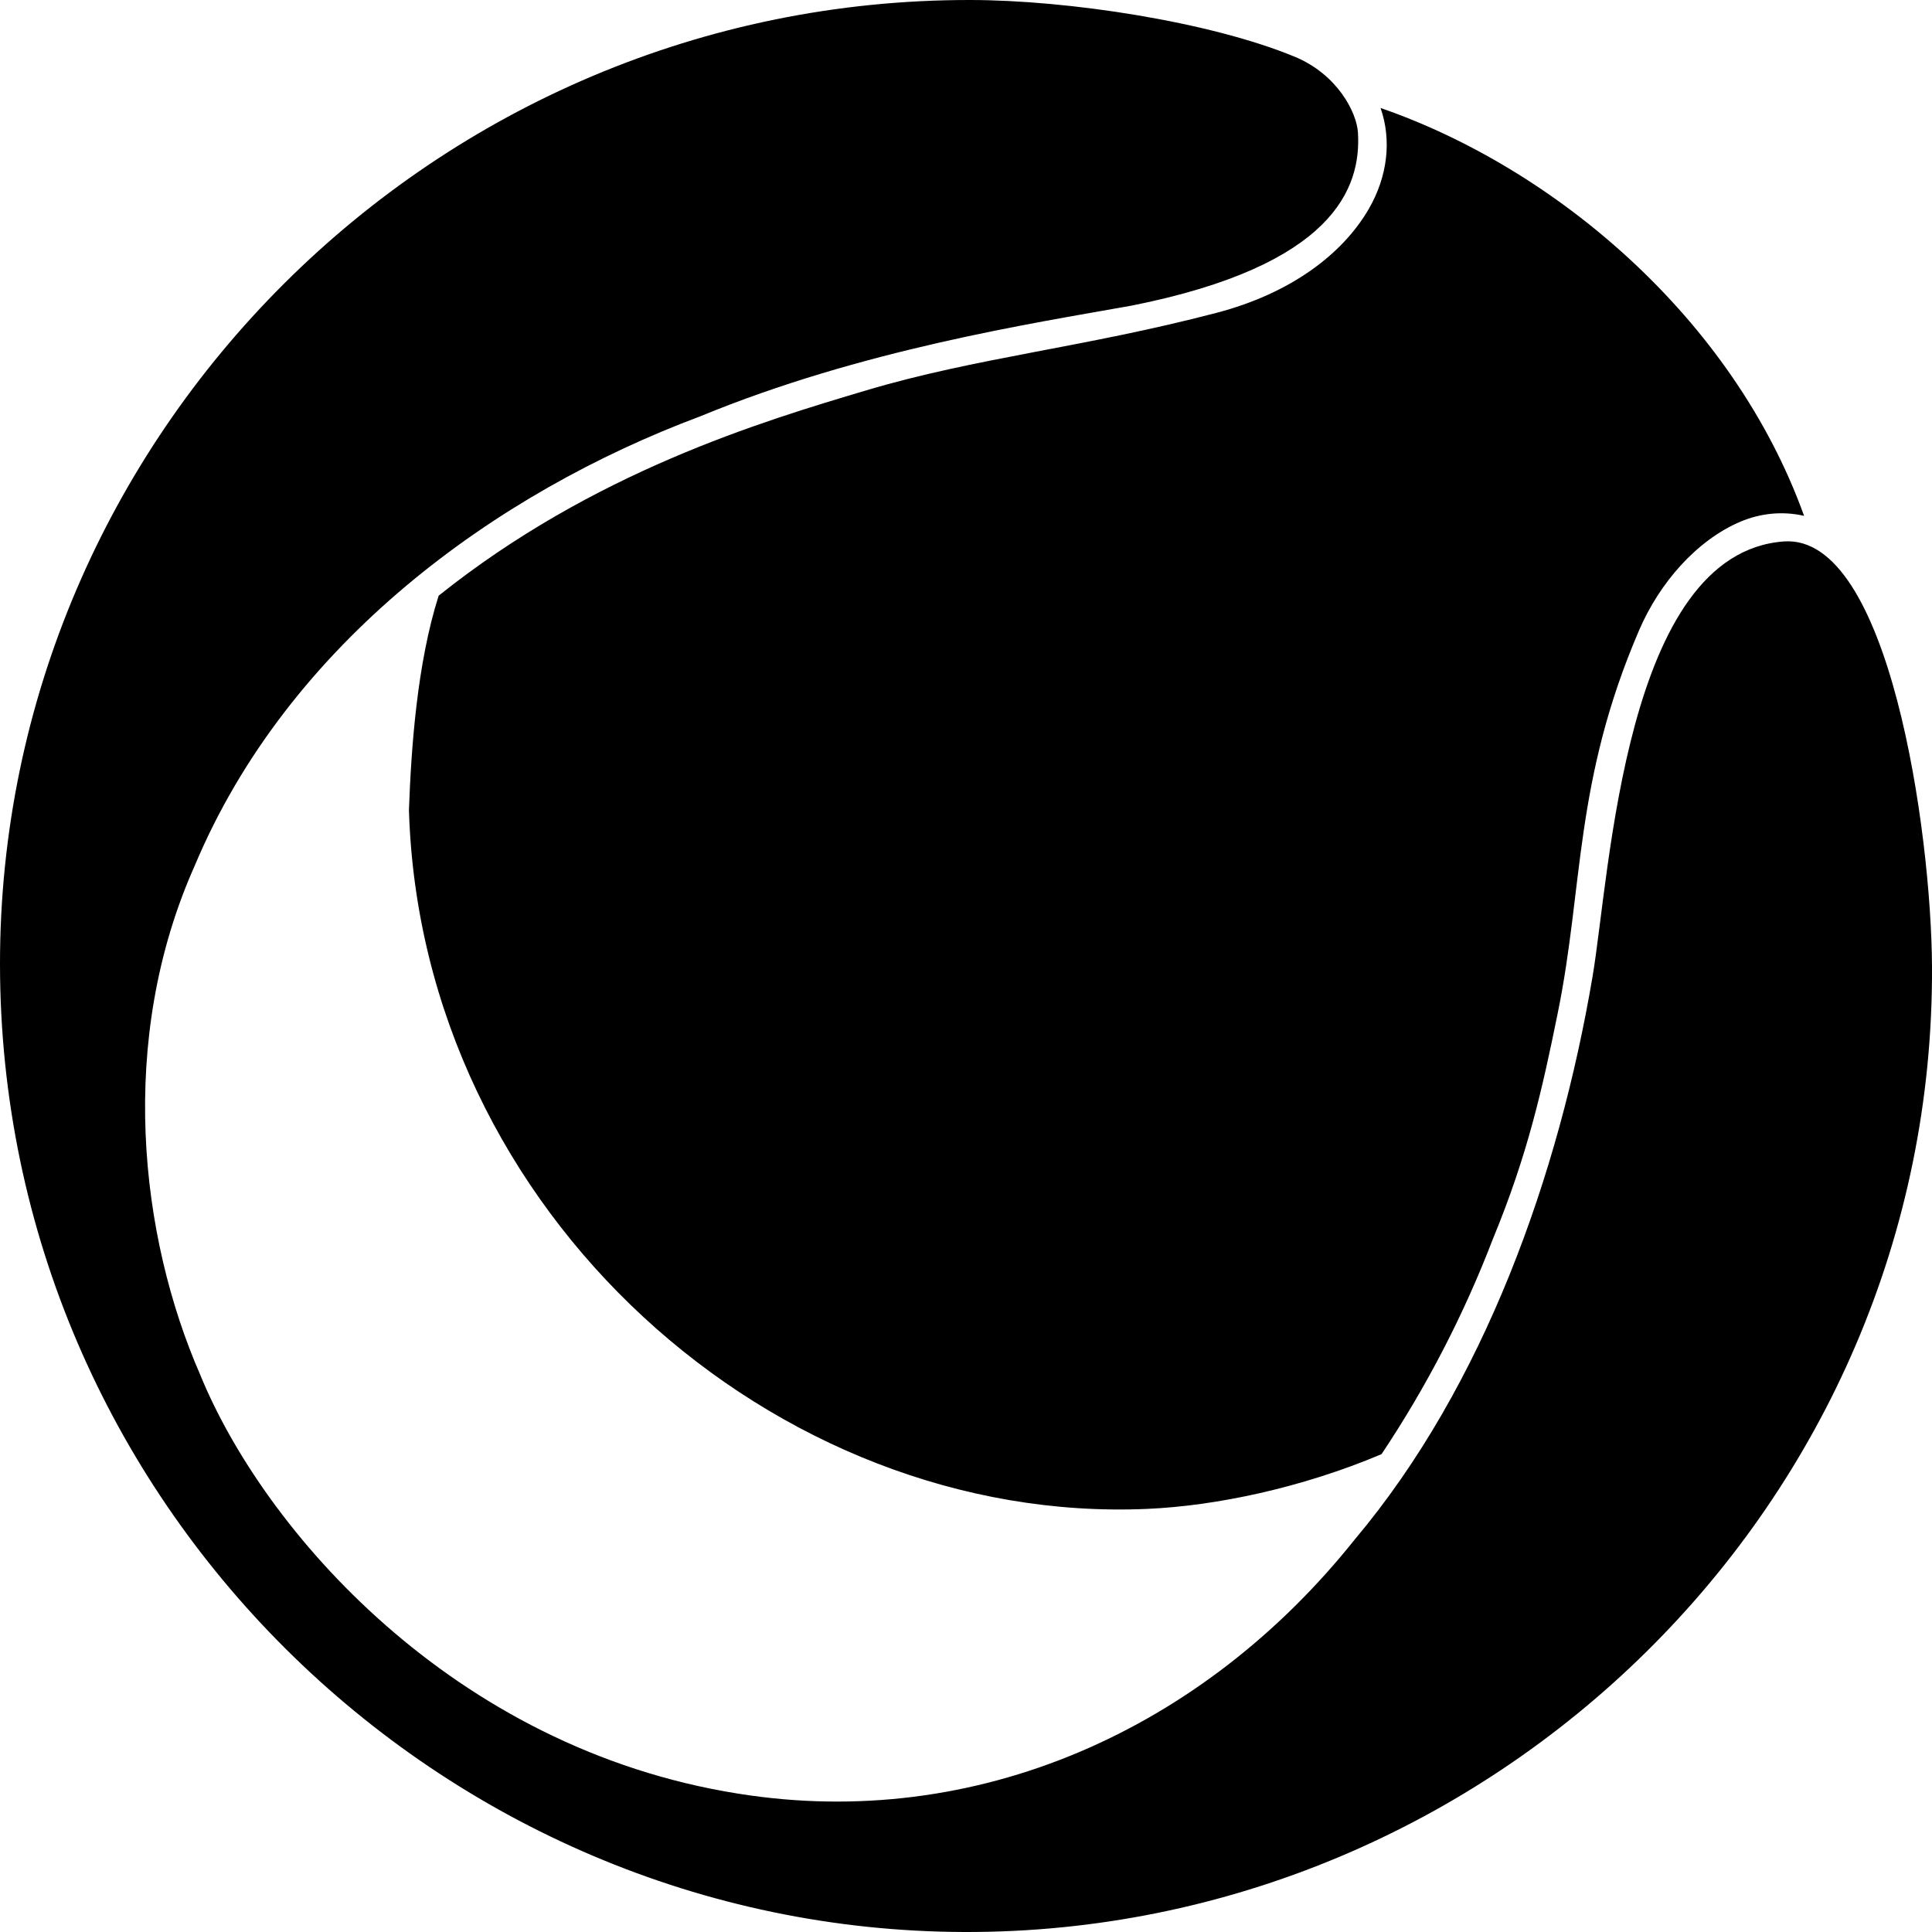
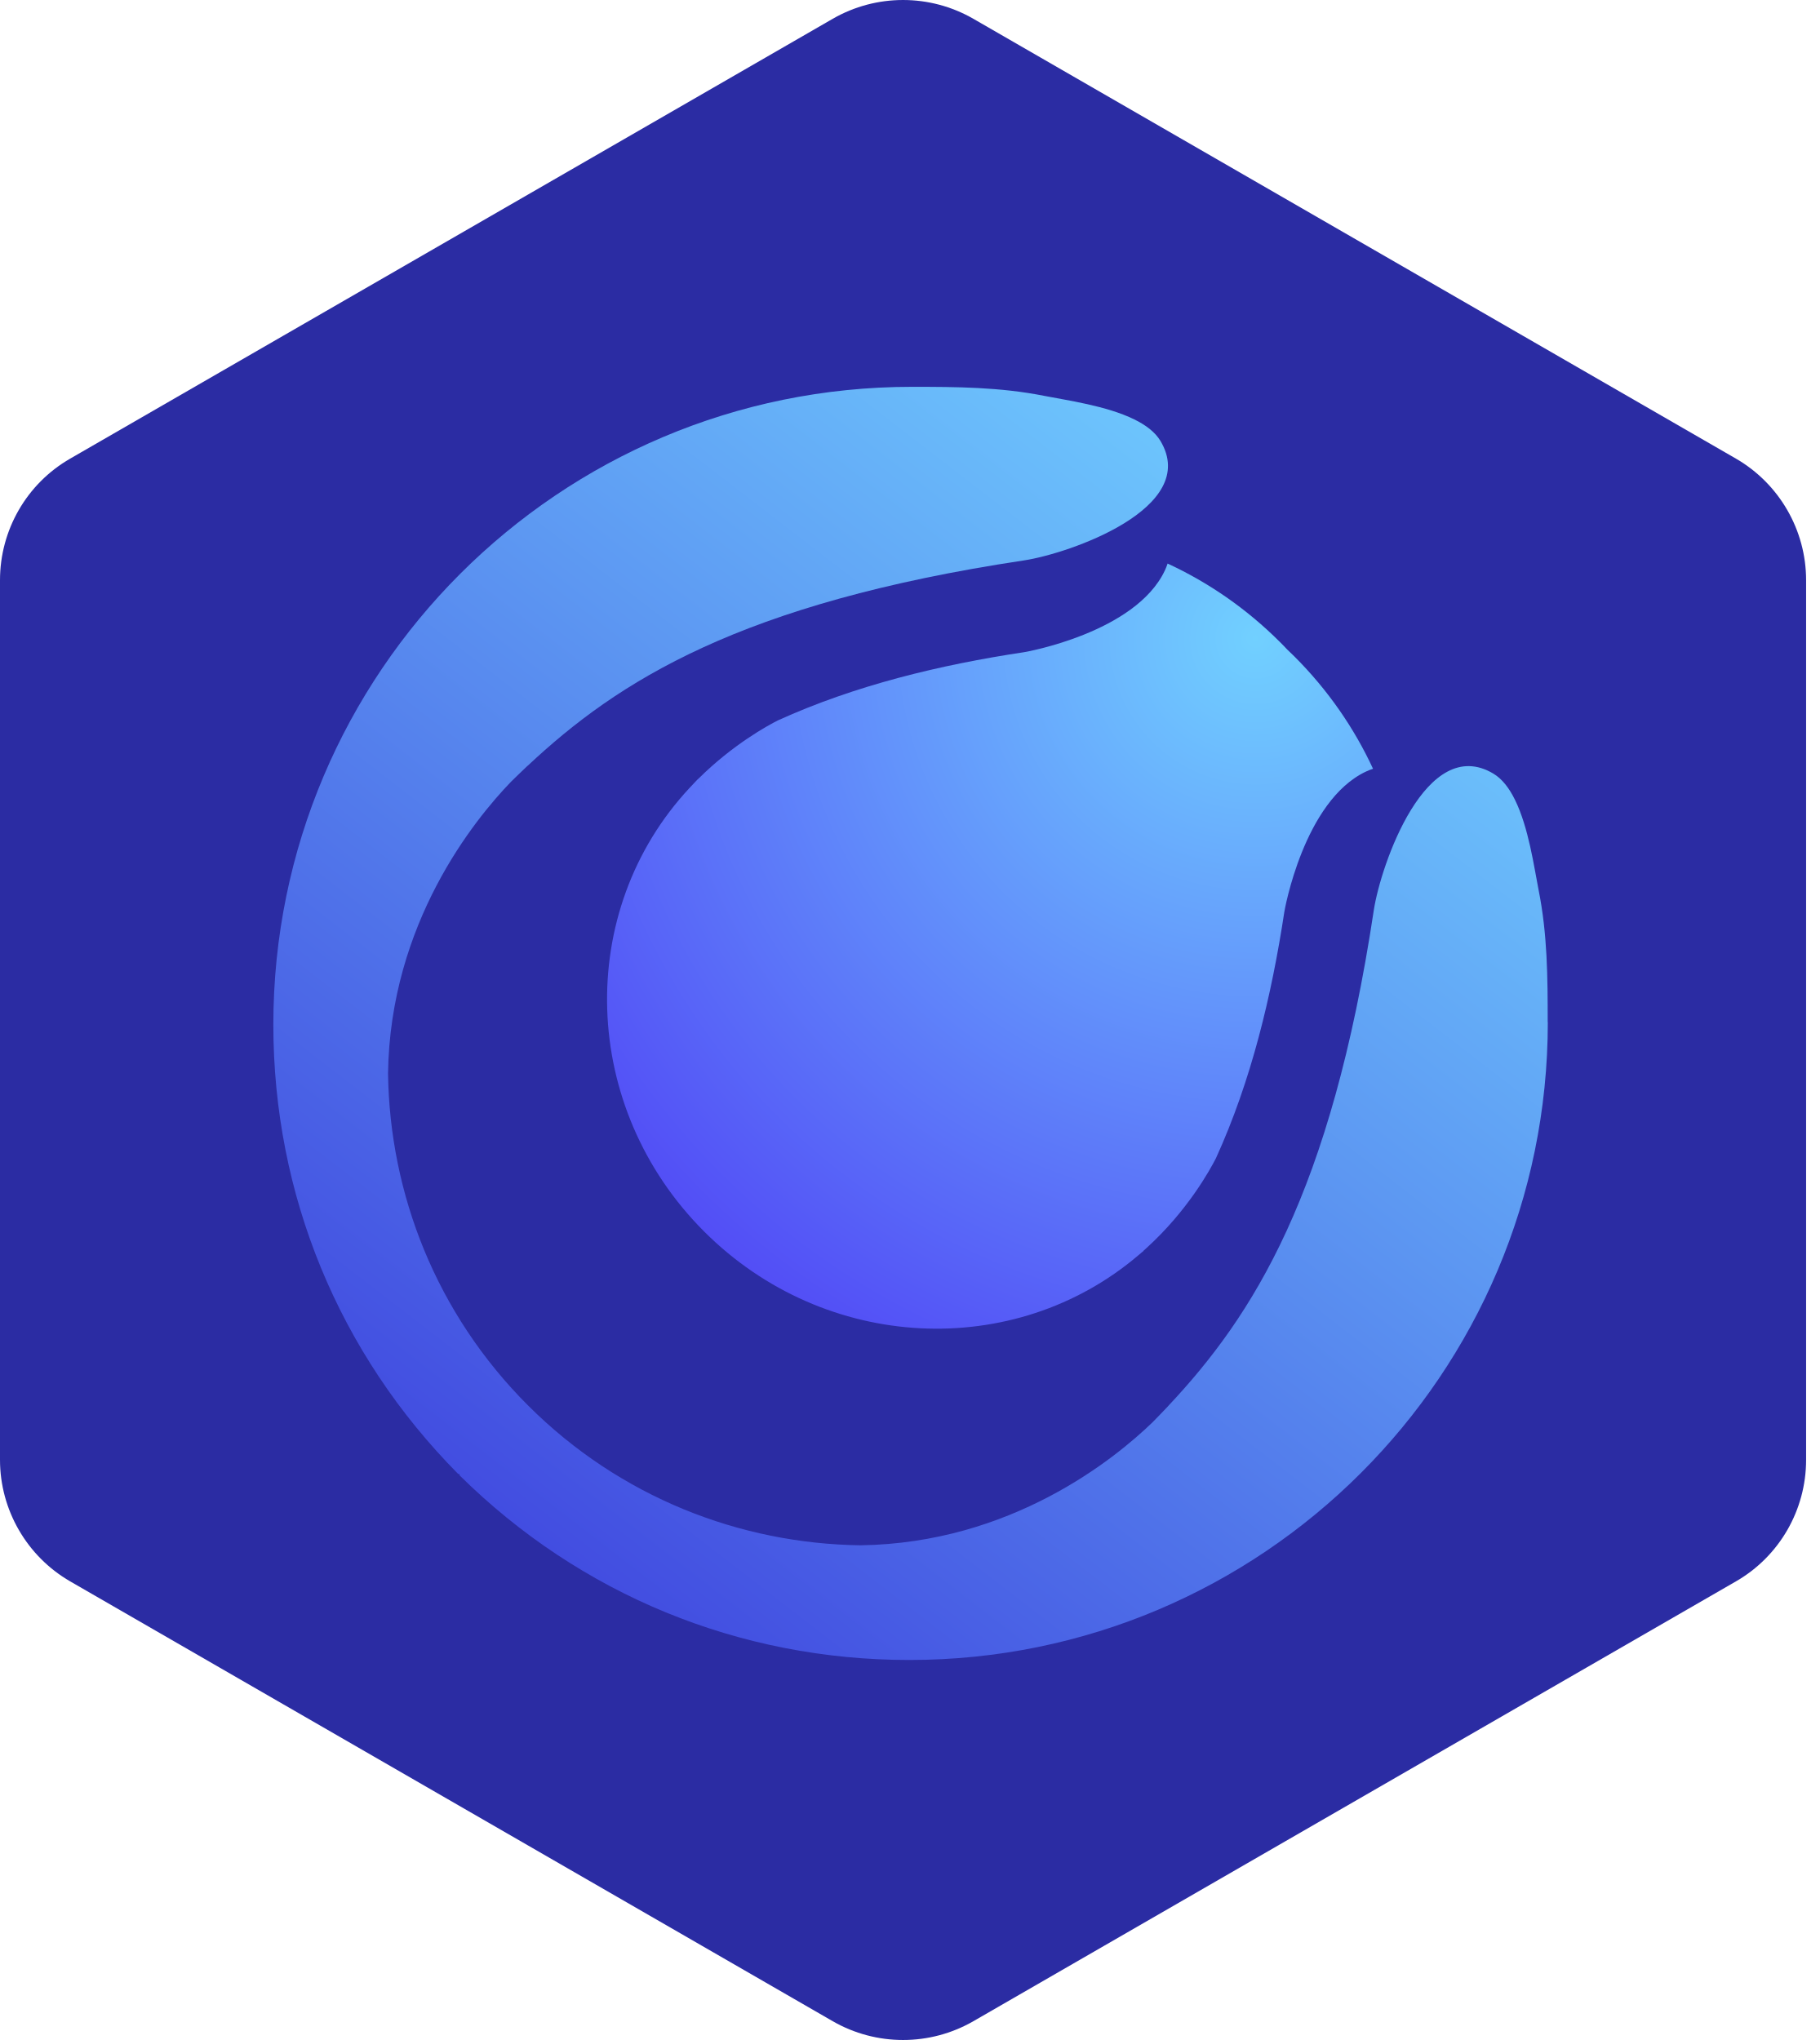
- <svg xmlns="http://www.w3.org/2000/svg" role="img" viewBox="0 0 24 24">
-   <path d="M12.052 0C5.394-.007-.003 5.412 0 11.976.003 18.654 5.475 23.981 11.978 24c6.535.02 12.057-5.306 12.022-11.998-.009-1.665-.53-5.371-1.84-5.276-1.98.145-2.159 4.12-2.377 5.407-.417 2.46-1.346 5.08-2.953 6.99-1.88 2.359-4.697 3.634-7.662 3.158-3.55-.564-5.893-3.278-6.68-5.201-.753-1.723-1.035-4.162-.07-6.324 1.16-2.766 3.734-4.632 6.28-5.584 2.006-.827 4.103-1.151 5.357-1.375 2.516-.5 2.855-1.463 2.814-2.149-.015-.252-.256-.724-.785-.943C15.03.269 13.268.001 12.052 0zm5.098 1.342c.139.398.088.85-.148 1.256-.325.56-.972 1.05-1.897 1.29-1.636.428-2.976.554-4.34.96-1.312.39-3.397 1.018-5.316 2.552-.268.842-.341 1.892-.369 2.662.15 5.014 4.557 8.884 9.17 8.682.853-.037 1.921-.261 2.912-.68a13.56 13.56 0 0 0 1.387-2.683l.002-.002v-.002c.424-1.03.606-1.836.8-2.793.32-1.565.202-2.88 1.012-4.758.251-.582.71-1.113 1.258-1.346.25-.105.522-.133.79-.072-.89-2.471-3.115-4.326-5.26-5.066z" />
+ <svg xmlns="http://www.w3.org/2000/svg" width="99" height="111" viewBox="0 0 99 111" fill="none">
+   <path d="M45.305 1.021L3.817 24.955C1.45 26.317 0 28.843 0 31.567V79.433C0 82.157 1.462 84.683 3.817 86.045L45.305 109.979C47.672 111.34 50.584 111.34 52.951 109.979L94.44 86.045C96.806 84.683 98.256 82.157 98.256 79.433V31.567C98.256 28.843 96.794 26.317 94.44 24.955L52.951 1.021C50.584 -0.34 47.672 -0.34 45.305 1.021Z" fill="#2B2CA3" />
+   <path d="M84.198 55.619C84.198 53.171 84.186 50.833 83.701 48.415C83.458 47.185 83.161 45.022 82.415 43.514C82.112 42.896 81.73 42.387 81.245 42.096C77.588 39.909 75.114 47.064 74.738 49.524C72.41 64.961 68.153 71.602 63.569 76.485C63.569 76.485 63.563 76.491 63.55 76.509C63.266 76.812 62.98 77.103 62.696 77.394C60.634 79.387 55.007 83.967 46.808 84.082C40.253 83.992 33.729 81.471 28.726 76.473C23.724 71.474 21.201 64.955 21.11 58.406C21.225 50.221 25.816 44.592 27.804 42.532C28.096 42.248 28.387 41.963 28.69 41.678C28.708 41.666 28.714 41.66 28.714 41.66C33.608 37.073 40.247 32.82 55.698 30.494C58.16 30.124 65.315 27.646 63.132 23.993C62.841 23.508 62.332 23.127 61.713 22.823C60.203 22.078 58.032 21.781 56.808 21.539C54.394 21.061 52.053 21.048 49.604 21.048C30.424 21.048 14.87 36.589 14.87 55.752C14.87 64.998 18.424 73.637 24.93 80.205H24.997V80.272C31.57 86.772 40.217 90.323 49.47 90.323C68.644 90.323 84.204 74.782 84.204 55.619H84.198Z" fill="url(#paint0_linear_3224_37347)" />
+   <path d="M62.205 68.058C62.259 68.009 62.32 67.954 62.374 67.906C64.624 65.864 65.843 63.623 66.152 63.017C68.074 58.8 69.178 54.171 69.869 49.627C69.875 49.566 70.924 43.575 74.314 41.981C74.441 41.92 74.569 41.872 74.696 41.83C73.671 39.618 72.246 37.546 70.421 35.722C70.287 35.589 70.154 35.468 70.021 35.335C69.893 35.202 69.766 35.062 69.633 34.935C67.807 33.111 65.734 31.688 63.52 30.664C63.478 30.791 63.429 30.918 63.369 31.045C61.768 34.432 55.771 35.48 55.716 35.486C51.168 36.171 46.536 37.28 42.315 39.2C41.763 39.479 39.871 40.509 37.998 42.369C37.974 42.393 37.955 42.411 37.931 42.429C37.895 42.466 37.858 42.508 37.816 42.551C37.719 42.654 37.616 42.757 37.519 42.866C31.255 49.585 31.558 60.266 38.313 67.015C44.886 73.583 55.195 74.043 61.938 68.294C62.029 68.215 62.12 68.142 62.211 68.064L62.205 68.058Z" fill="url(#paint1_radial_3224_37347)" />
+   <defs>
+     <linearGradient id="paint0_linear_3224_37347" x1="70.96" y1="21.048" x2="4.365" y2="107.403" gradientUnits="userSpaceOnUse">
+       <stop stop-color="#71D0FF" />
+       <stop offset="1" stop-color="#2D12D3" />
+     </linearGradient>
+     <radialGradient id="paint1_radial_3224_37347" cx="0" cy="0" r="1" gradientUnits="userSpaceOnUse" gradientTransform="translate(68.4527 34.5957) rotate(135.024) scale(45.1221 44.9177)">
+       <stop stop-color="#71D0FF" />
+       <stop offset="1" stop-color="#524CF6" />
+     </radialGradient>
+   </defs>
</svg>
